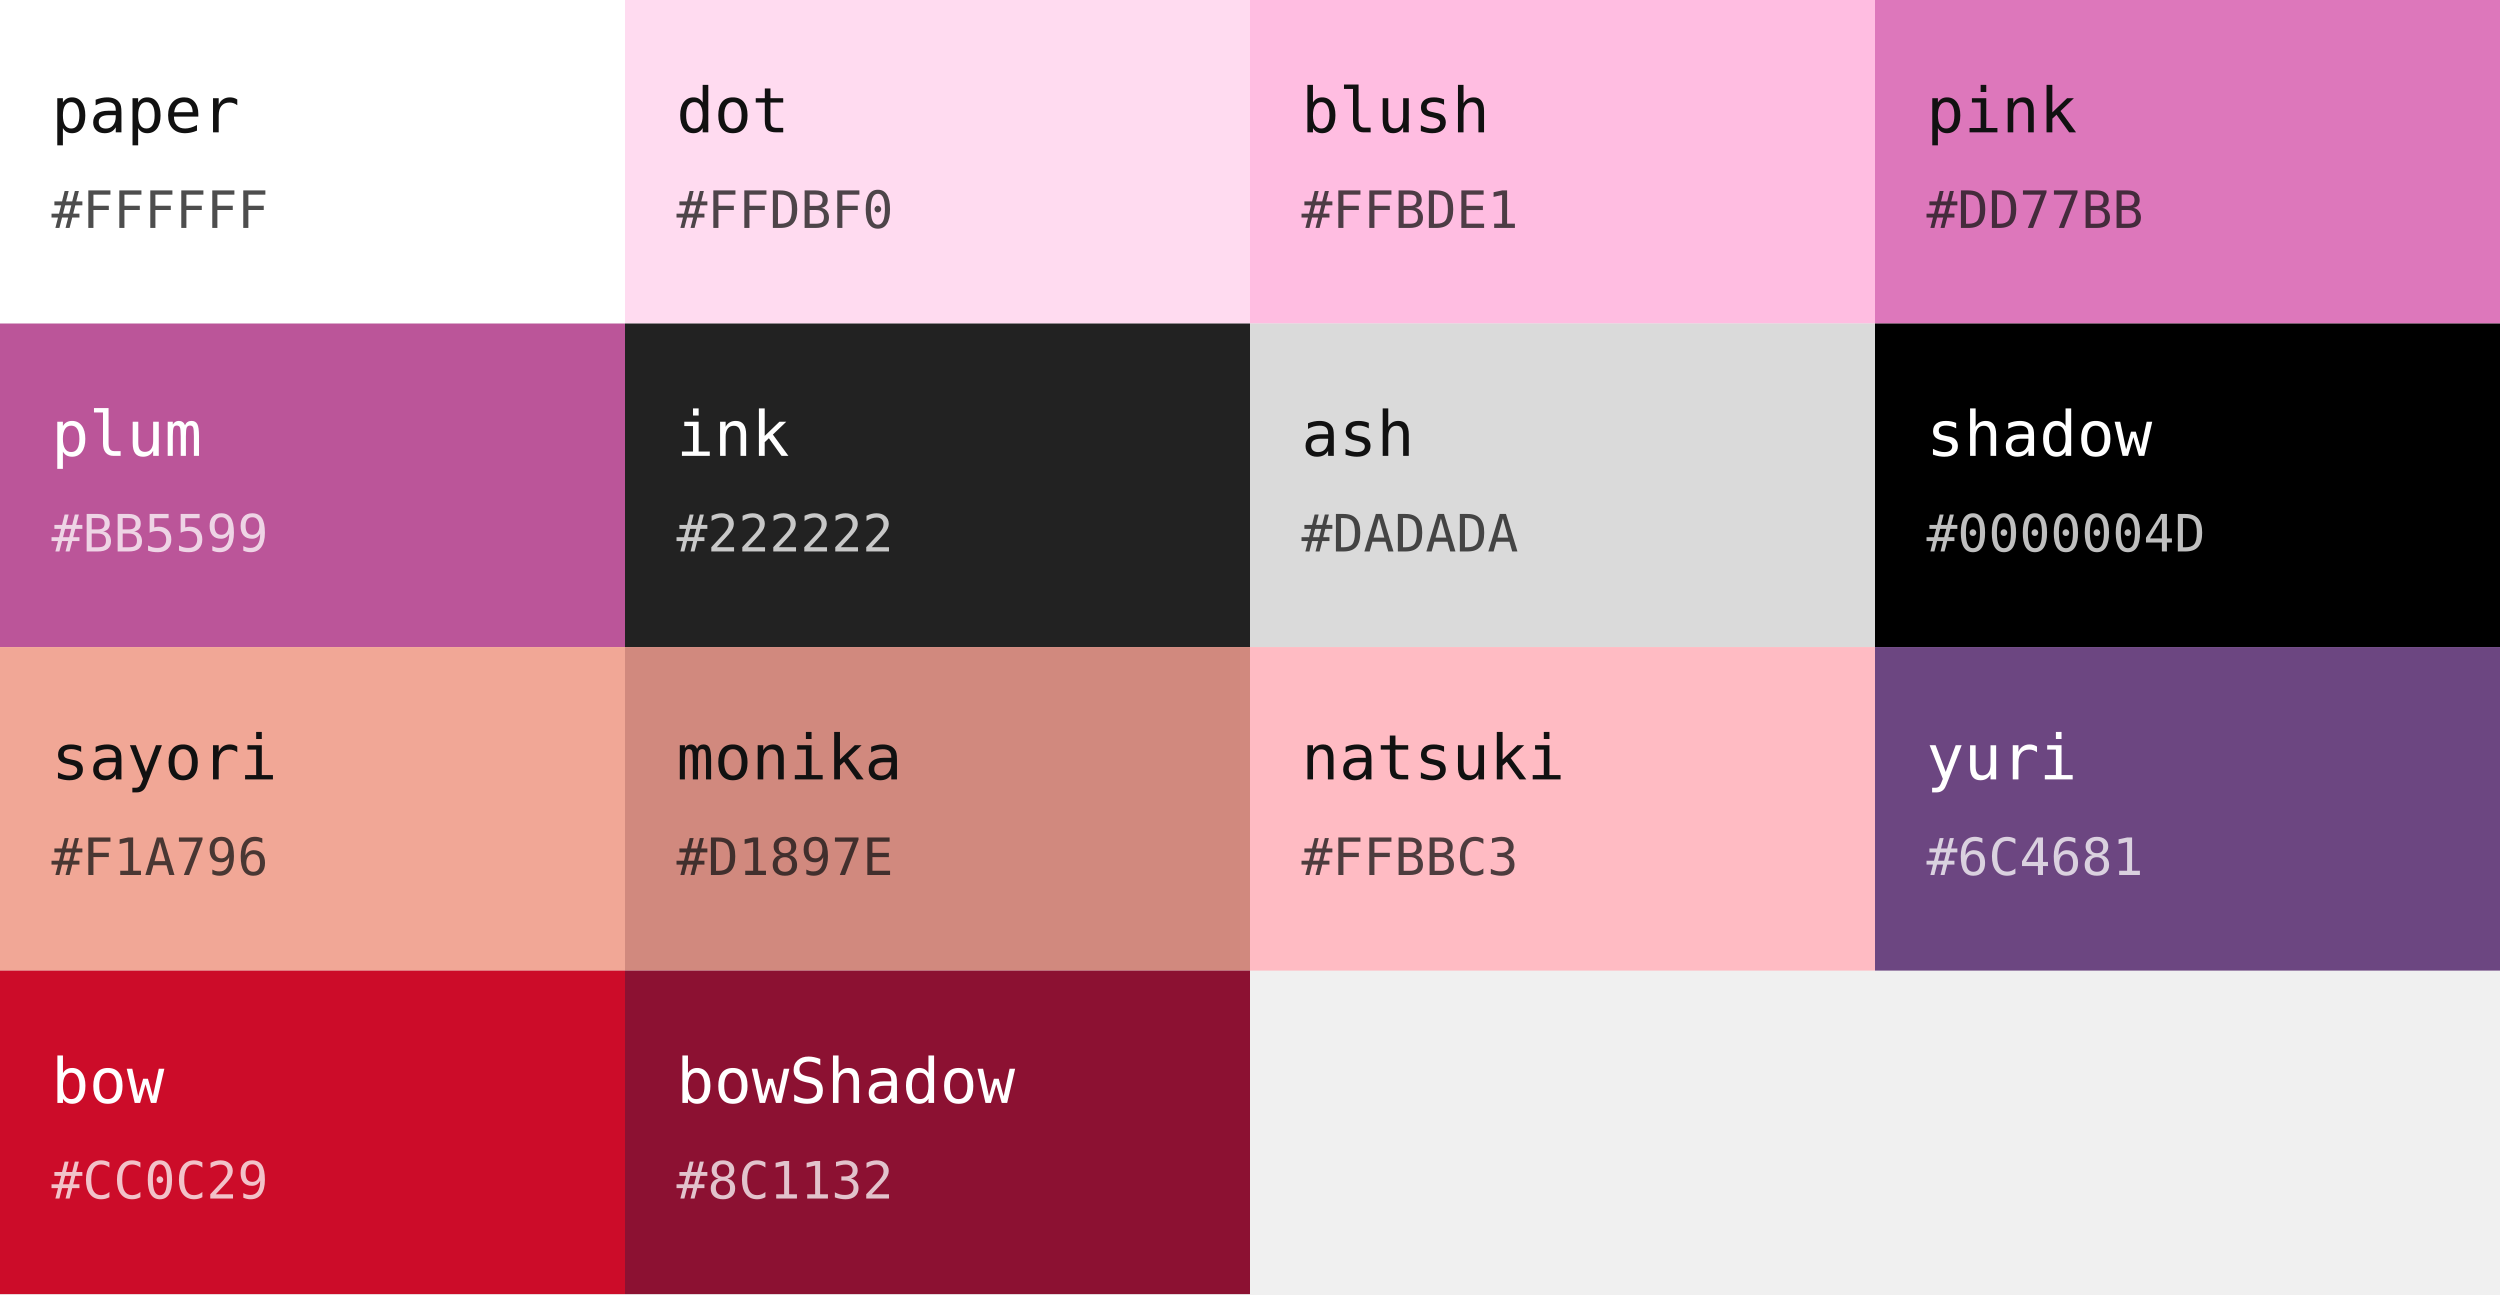
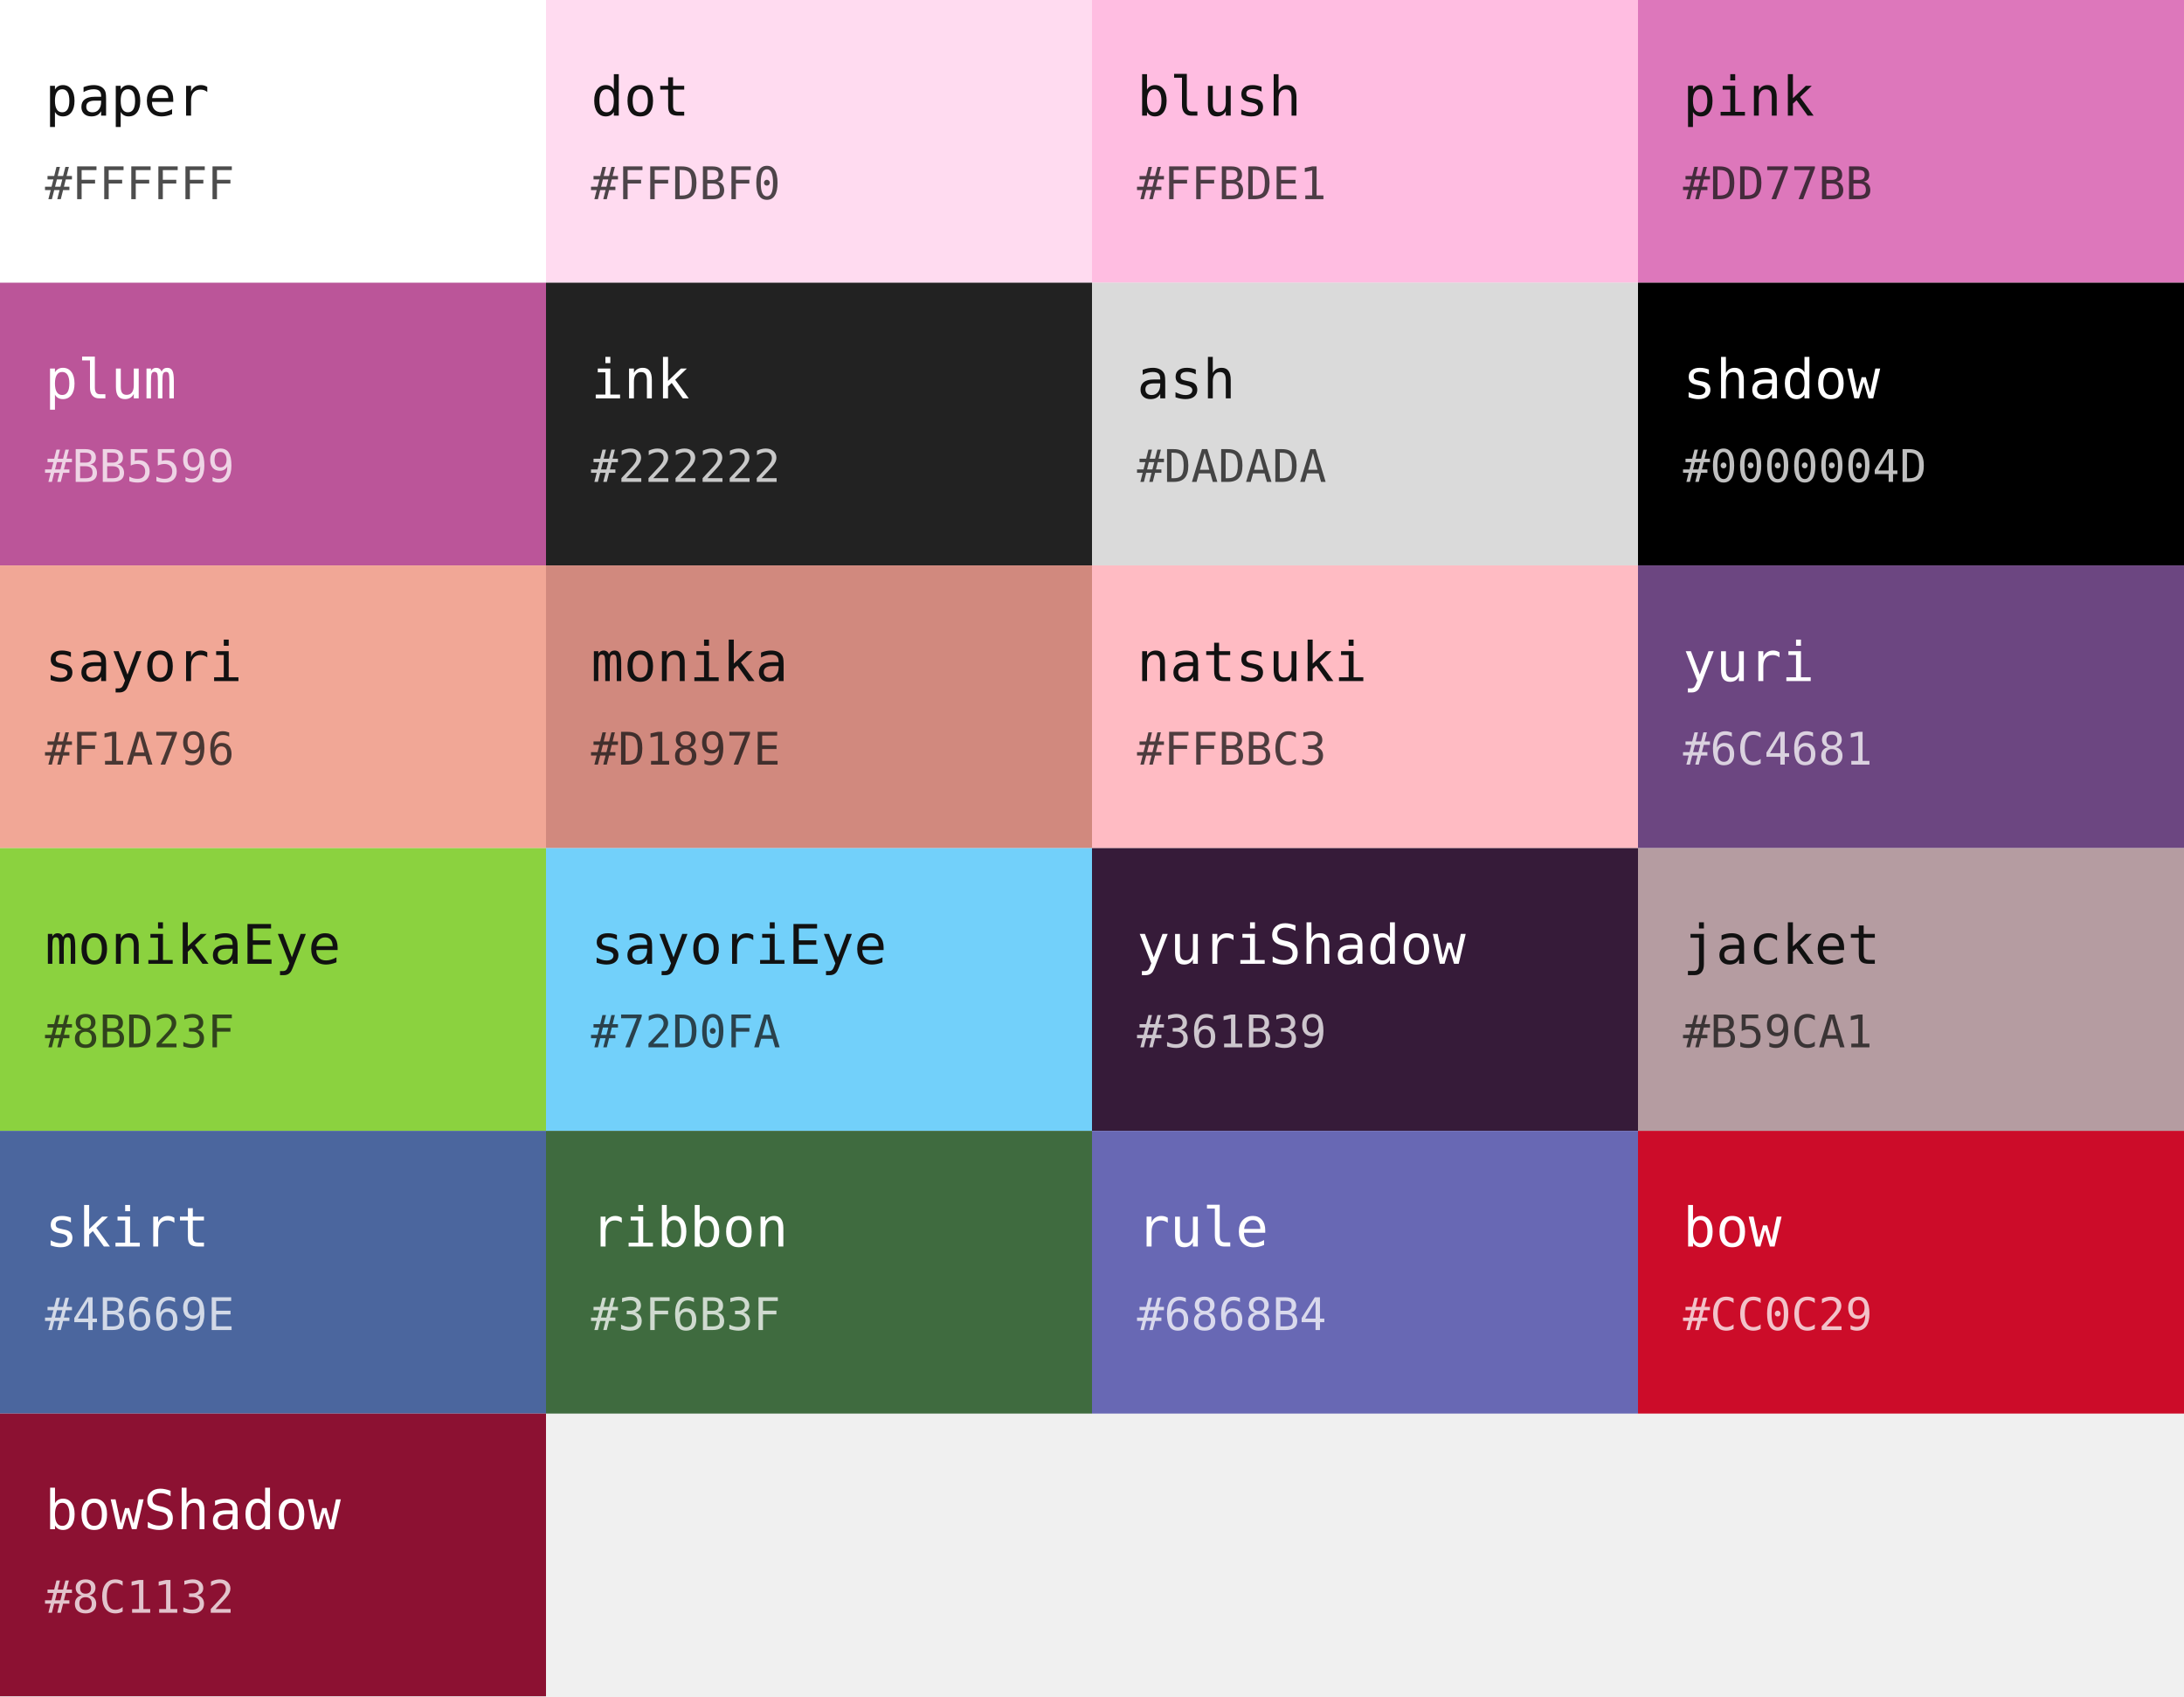
- <svg xmlns="http://www.w3.org/2000/svg" width="680" height="352" viewBox="0 0 680 352" font-family="ui-monospace, monospace">
+ <svg xmlns="http://www.w3.org/2000/svg" width="680" height="528" viewBox="0 0 680 528" font-family="ui-monospace, monospace">
  <rect x="0" y="0" width="170" height="88" fill="#FFFFFF" />
  <text x="14" y="36" fill="#111111" font-size="17">paper</text>
  <text x="14" y="62" fill="#111111" font-size="14" opacity="0.75">#FFFFFF</text>
  <rect x="170" y="0" width="170" height="88" fill="#FFDBF0" />
  <text x="184" y="36" fill="#111111" font-size="17">dot</text>
  <text x="184" y="62" fill="#111111" font-size="14" opacity="0.75">#FFDBF0</text>
  <rect x="340" y="0" width="170" height="88" fill="#FFBDE1" />
  <text x="354" y="36" fill="#111111" font-size="17">blush</text>
  <text x="354" y="62" fill="#111111" font-size="14" opacity="0.75">#FFBDE1</text>
  <rect x="510" y="0" width="170" height="88" fill="#DD77BB" />
  <text x="524" y="36" fill="#111111" font-size="17">pink</text>
  <text x="524" y="62" fill="#111111" font-size="14" opacity="0.75">#DD77BB</text>
  <rect x="0" y="88" width="170" height="88" fill="#BB5599" />
  <text x="14" y="124" fill="#FFFFFF" font-size="17">plum</text>
  <text x="14" y="150" fill="#FFFFFF" font-size="14" opacity="0.75">#BB5599</text>
  <rect x="170" y="88" width="170" height="88" fill="#222222" />
  <text x="184" y="124" fill="#FFFFFF" font-size="17">ink</text>
  <text x="184" y="150" fill="#FFFFFF" font-size="14" opacity="0.75">#222222</text>
  <rect x="340" y="88" width="170" height="88" fill="#DADADA" />
  <text x="354" y="124" fill="#111111" font-size="17">ash</text>
  <text x="354" y="150" fill="#111111" font-size="14" opacity="0.75">#DADADA</text>
  <rect x="510" y="88" width="170" height="88" fill="#000000" />
  <text x="524" y="124" fill="#FFFFFF" font-size="17">shadow</text>
  <text x="524" y="150" fill="#FFFFFF" font-size="14" opacity="0.75">#0000004D</text>
  <rect x="0" y="176" width="170" height="88" fill="#F1A796" />
  <text x="14" y="212" fill="#111111" font-size="17">sayori</text>
  <text x="14" y="238" fill="#111111" font-size="14" opacity="0.75">#F1A796</text>
  <rect x="170" y="176" width="170" height="88" fill="#D1897E" />
  <text x="184" y="212" fill="#111111" font-size="17">monika</text>
  <text x="184" y="238" fill="#111111" font-size="14" opacity="0.75">#D1897E</text>
  <rect x="340" y="176" width="170" height="88" fill="#FFBBC3" />
  <text x="354" y="212" fill="#111111" font-size="17">natsuki</text>
  <text x="354" y="238" fill="#111111" font-size="14" opacity="0.75">#FFBBC3</text>
  <rect x="510" y="176" width="170" height="88" fill="#6C4681" />
  <text x="524" y="212" fill="#FFFFFF" font-size="17">yuri</text>
  <text x="524" y="238" fill="#FFFFFF" font-size="14" opacity="0.75">#6C4681</text>
-   <rect x="0" y="264" width="170" height="88" fill="#CC0C29" />
-   <text x="14" y="300" fill="#FFFFFF" font-size="17">bow</text>
-   <text x="14" y="326" fill="#FFFFFF" font-size="14" opacity="0.75">#CC0C29</text>
-   <rect x="170" y="264" width="170" height="88" fill="#8C1132" />
-   <text x="184" y="300" fill="#FFFFFF" font-size="17">bowShadow</text>
-   <text x="184" y="326" fill="#FFFFFF" font-size="14" opacity="0.75">#8C1132</text>
+   <rect x="0" y="264" width="170" height="88" fill="#8BD23F" />
+   <text x="14" y="300" fill="#111111" font-size="17">monikaEye</text>
+   <text x="14" y="326" fill="#111111" font-size="14" opacity="0.75">#8BD23F</text>
+   <rect x="170" y="264" width="170" height="88" fill="#72D0FA" />
+   <text x="184" y="300" fill="#111111" font-size="17">sayoriEye</text>
+   <text x="184" y="326" fill="#111111" font-size="14" opacity="0.75">#72D0FA</text>
+   <rect x="340" y="264" width="170" height="88" fill="#361B39" />
+   <text x="354" y="300" fill="#FFFFFF" font-size="17">yuriShadow</text>
+   <text x="354" y="326" fill="#FFFFFF" font-size="14" opacity="0.75">#361B39</text>
+   <rect x="510" y="264" width="170" height="88" fill="#B59CA1" />
+   <text x="524" y="300" fill="#111111" font-size="17">jacket</text>
+   <text x="524" y="326" fill="#111111" font-size="14" opacity="0.75">#B59CA1</text>
+   <rect x="0" y="352" width="170" height="88" fill="#4B669E" />
+   <text x="14" y="388" fill="#FFFFFF" font-size="17">skirt</text>
+   <text x="14" y="414" fill="#FFFFFF" font-size="14" opacity="0.75">#4B669E</text>
+   <rect x="170" y="352" width="170" height="88" fill="#3F6B3F" />
+   <text x="184" y="388" fill="#FFFFFF" font-size="17">ribbon</text>
+   <text x="184" y="414" fill="#FFFFFF" font-size="14" opacity="0.75">#3F6B3F</text>
+   <rect x="340" y="352" width="170" height="88" fill="#6868B4" />
+   <text x="354" y="388" fill="#FFFFFF" font-size="17">rule</text>
+   <text x="354" y="414" fill="#FFFFFF" font-size="14" opacity="0.75">#6868B4</text>
+   <rect x="510" y="352" width="170" height="88" fill="#CC0C29" />
+   <text x="524" y="388" fill="#FFFFFF" font-size="17">bow</text>
+   <text x="524" y="414" fill="#FFFFFF" font-size="14" opacity="0.75">#CC0C29</text>
+   <rect x="0" y="440" width="170" height="88" fill="#8C1132" />
+   <text x="14" y="476" fill="#FFFFFF" font-size="17">bowShadow</text>
+   <text x="14" y="502" fill="#FFFFFF" font-size="14" opacity="0.75">#8C1132</text>
</svg>
